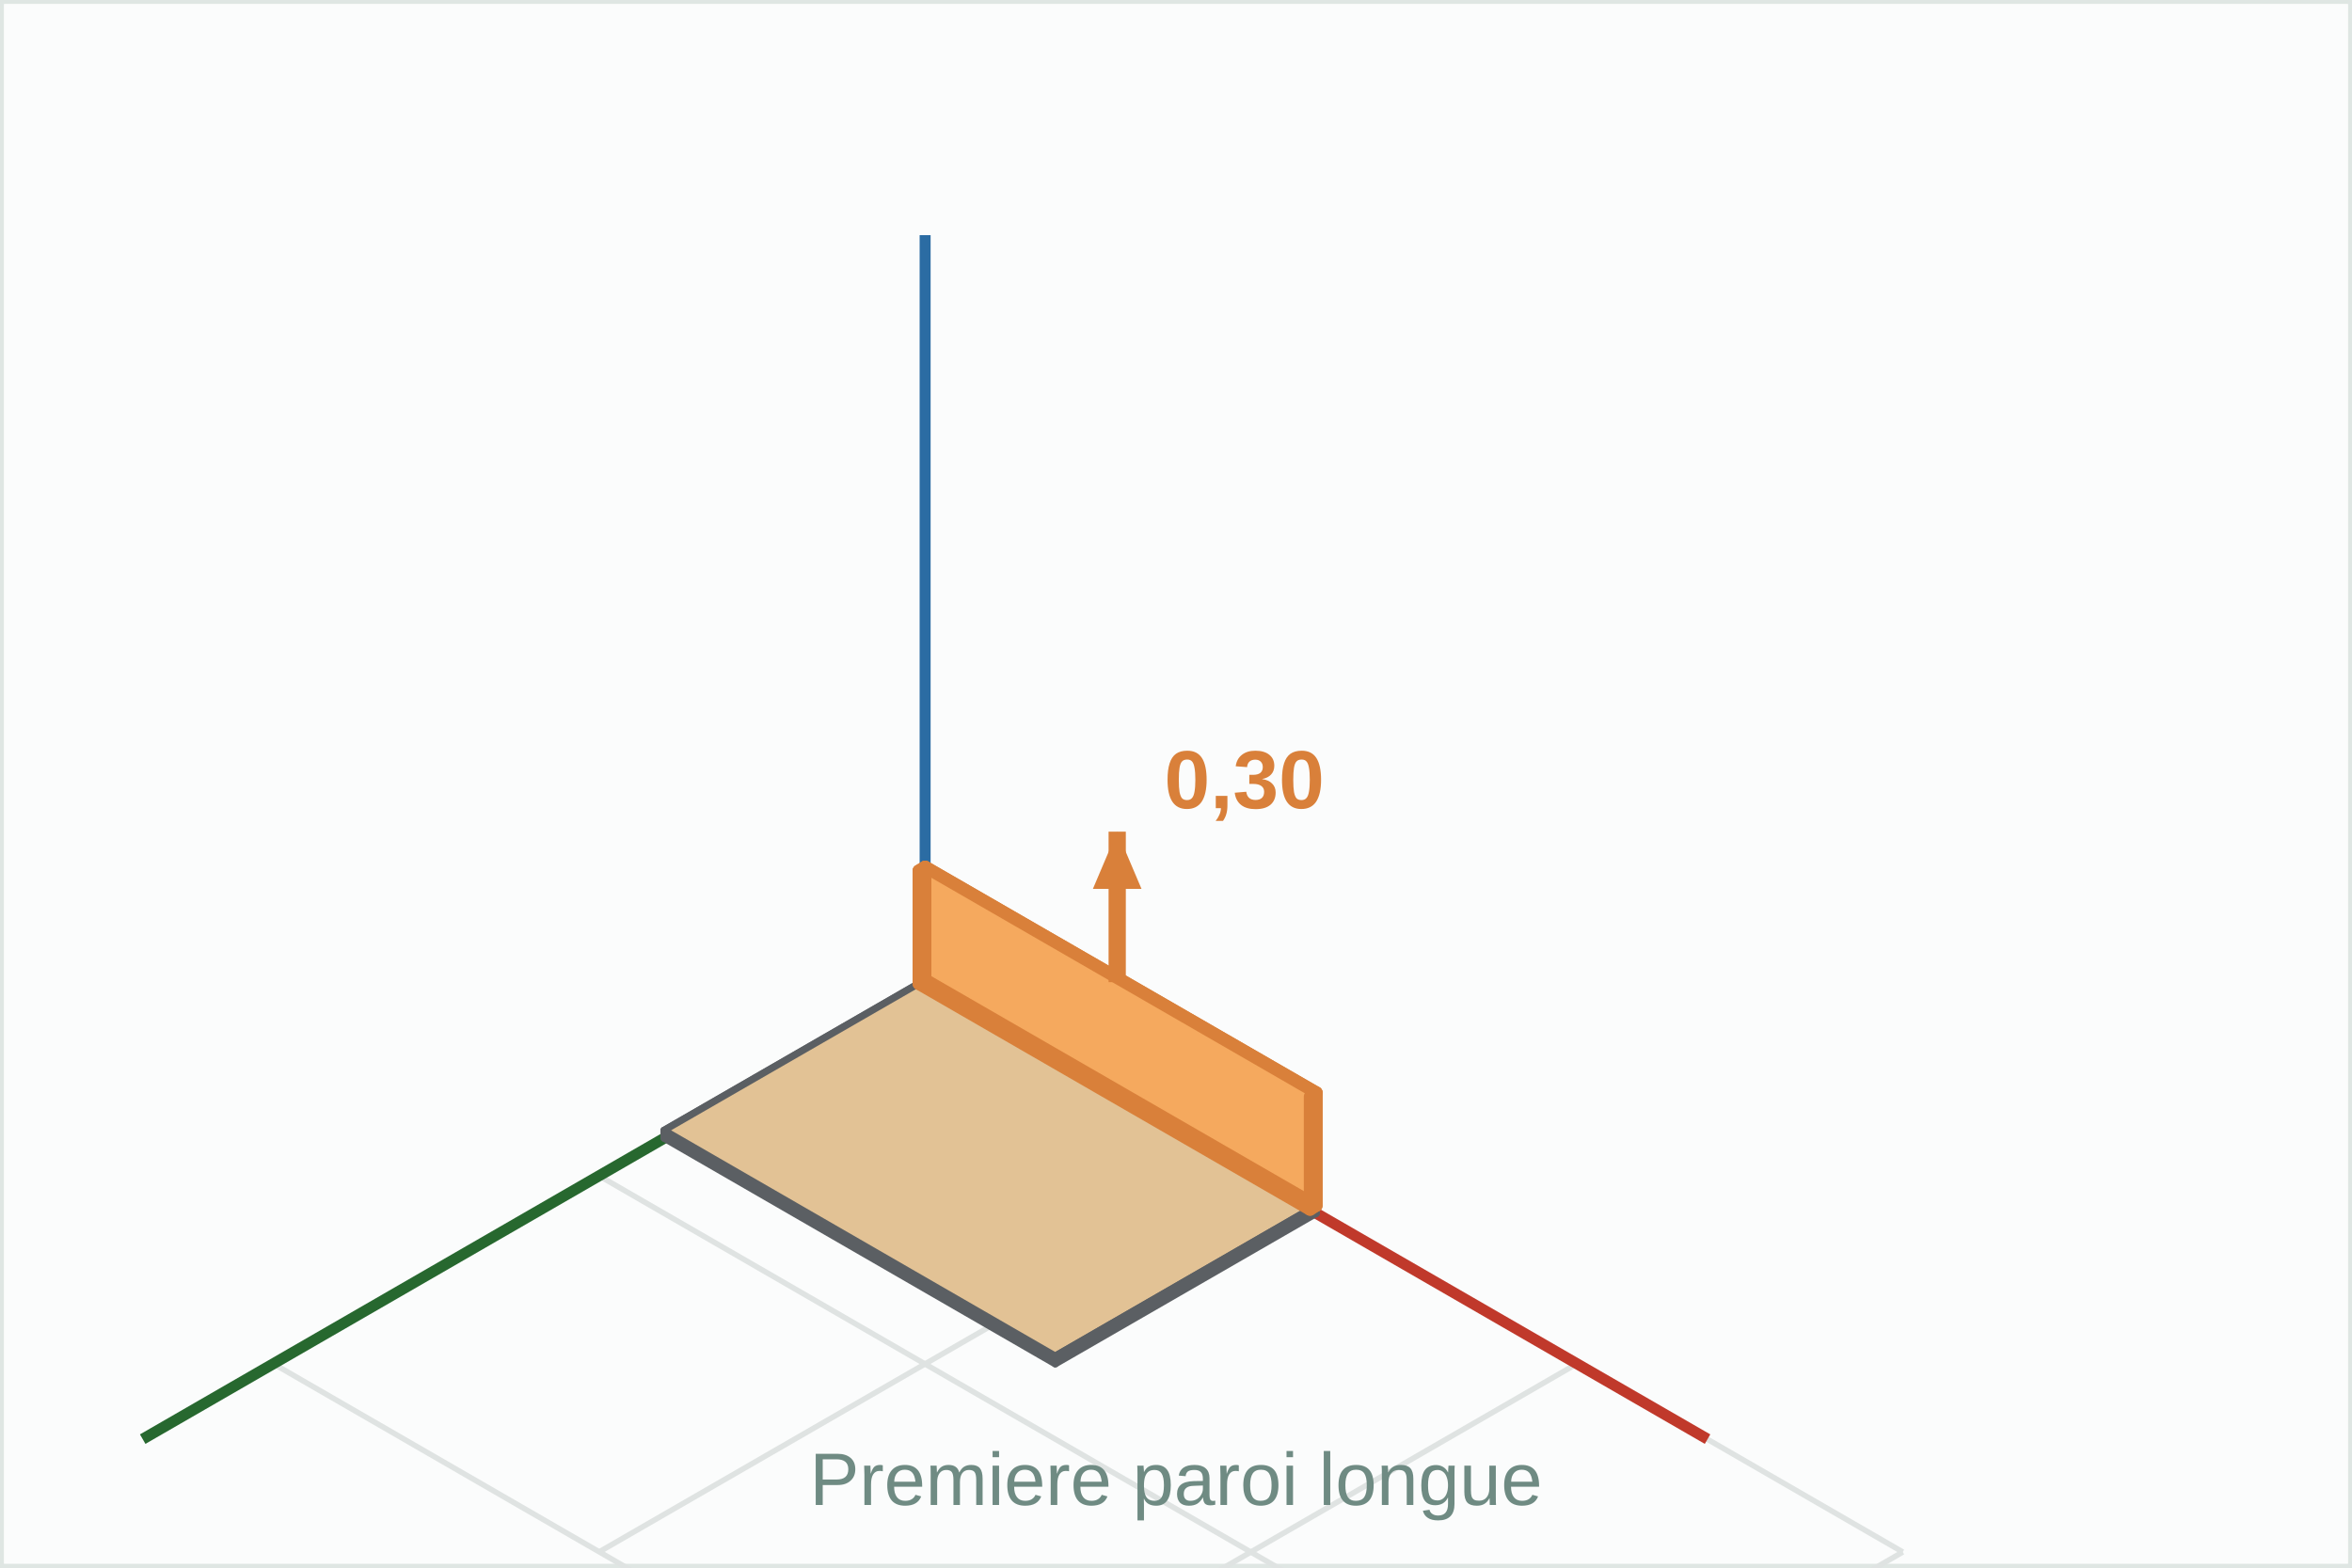
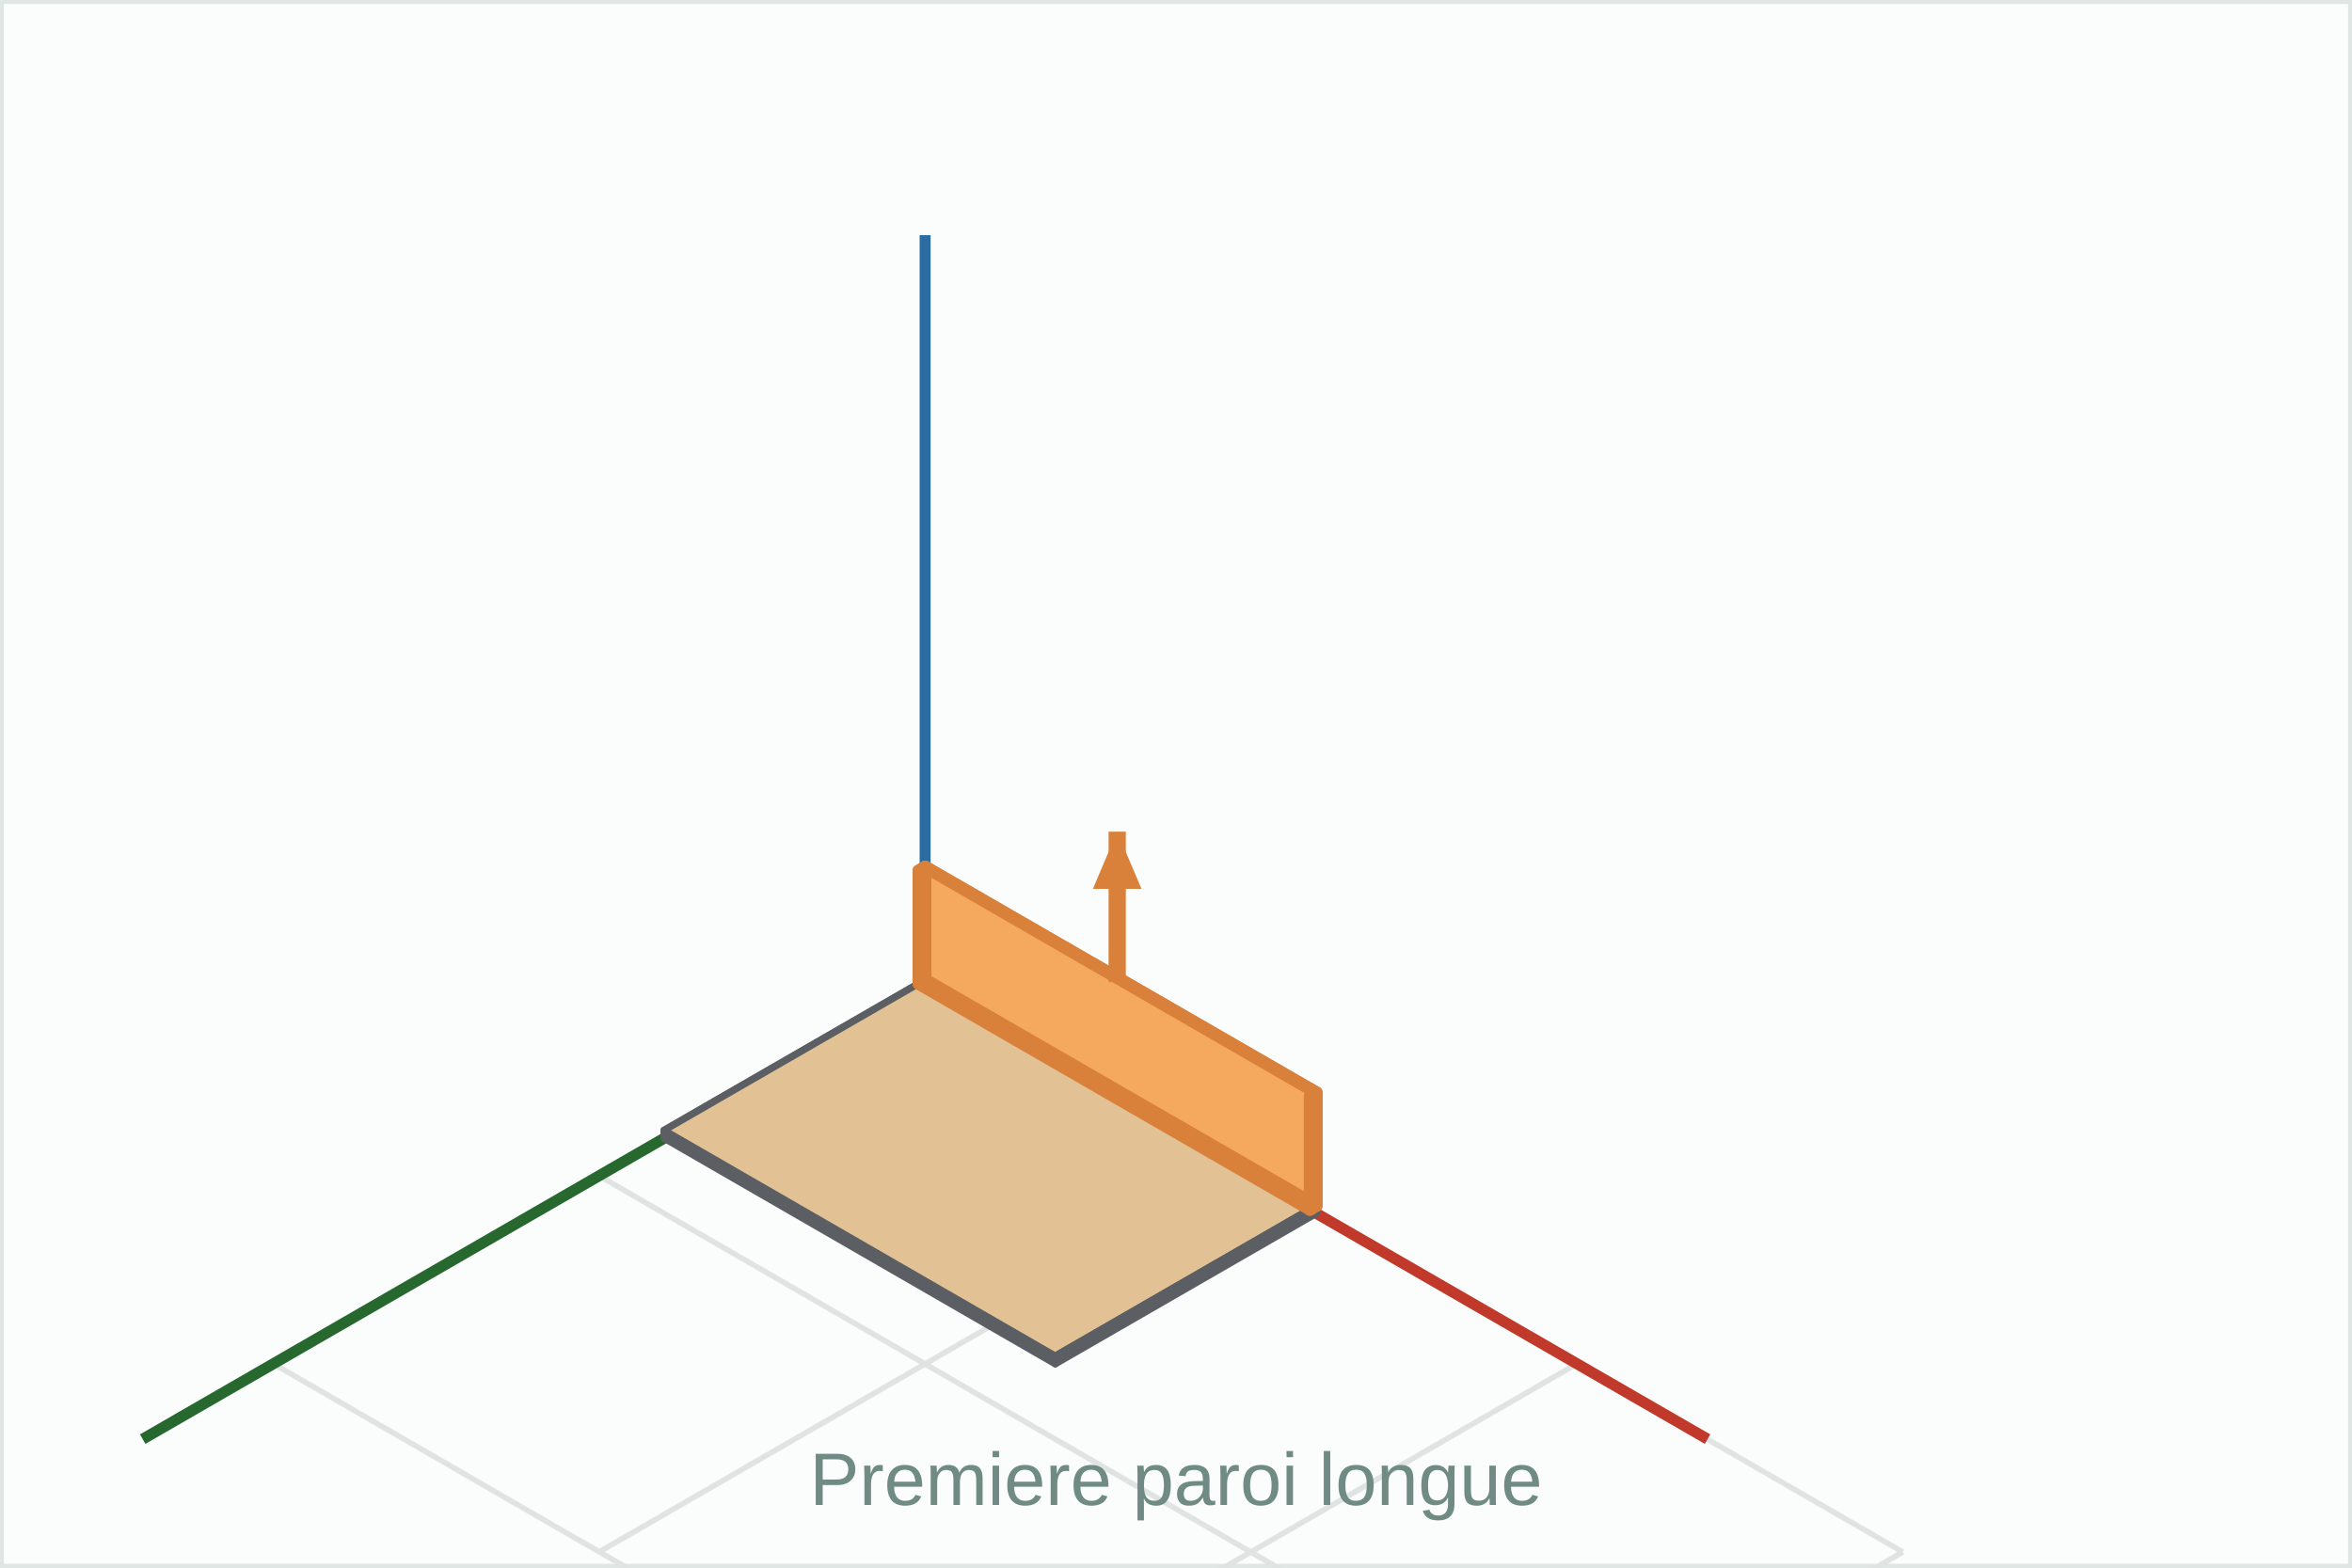
<svg xmlns="http://www.w3.org/2000/svg" viewBox="0 0 300 200" width="300" height="200">
  <rect width="300" height="200" fill="#fbfcfc" stroke="#dfe6e3" />
  <line x1="118.0" y1="126.0" x2="34.9" y2="174.0" stroke="#dfe3e2" stroke-width="0.7" />
  <line x1="159.6" y1="150.0" x2="76.4" y2="198.0" stroke="#dfe3e2" stroke-width="0.7" />
  <line x1="201.1" y1="174.0" x2="118.0" y2="222.0" stroke="#dfe3e2" stroke-width="0.7" />
  <line x1="242.7" y1="198.0" x2="159.6" y2="246.0" stroke="#dfe3e2" stroke-width="0.7" />
  <line x1="118.0" y1="126.0" x2="242.7" y2="198.0" stroke="#dfe3e2" stroke-width="0.7" />
  <line x1="76.4" y1="150.0" x2="201.1" y2="222.0" stroke="#dfe3e2" stroke-width="0.7" />
  <line x1="34.9" y1="174.0" x2="159.6" y2="246.0" stroke="#dfe3e2" stroke-width="0.7" />
  <line x1="118.0" y1="126.0" x2="217.8" y2="183.6" stroke="#c0392b" stroke-width="1.4" />
  <line x1="118.0" y1="126.0" x2="18.2" y2="183.6" stroke="#27682f" stroke-width="1.4" />
  <line x1="118.0" y1="126.0" x2="118.0" y2="30.0" stroke="#2b6ca3" stroke-width="1.4" />
  <polygon points="84.7,145.2 134.6,174.0 134.6,173.0 84.7,144.2" fill="#a8814f" fill-opacity="1.00" stroke="#5b5f63" stroke-width="0.9" stroke-linejoin="round" />
  <polygon points="118.0,126.0 84.7,145.2 84.7,144.2 118.0,125.0" fill="#a8814f" fill-opacity="1.00" stroke="#5b5f63" stroke-width="0.9" stroke-linejoin="round" />
  <polygon points="118.0,125.0 167.9,153.8 134.6,173.0 84.7,144.2" fill="#e2c295" fill-opacity="1.00" stroke="#5b5f63" stroke-width="0.9" stroke-linejoin="round" />
  <polygon points="118.0,126.0 167.9,154.8 167.9,153.8 118.0,125.0" fill="#c9a06d" fill-opacity="1.00" stroke="#5b5f63" stroke-width="0.9" stroke-linejoin="round" />
  <polygon points="167.9,154.8 134.6,174.0 134.6,173.0 167.9,153.8" fill="#c9a06d" fill-opacity="1.00" stroke="#5b5f63" stroke-width="0.9" stroke-linejoin="round" />
  <polygon points="117.2,125.5 167.1,154.3 167.1,139.9 117.2,111.1" fill="#d9803a" fill-opacity="1.00" stroke="#d9803a" stroke-width="1.6" stroke-linejoin="round" />
  <polygon points="118.0,125.0 117.2,125.5 117.2,111.1 118.0,110.6" fill="#d9803a" fill-opacity="1.00" stroke="#d9803a" stroke-width="1.6" stroke-linejoin="round" />
  <polygon points="118.0,110.6 167.9,139.4 167.1,139.9 117.2,111.1" fill="#ffd7a8" fill-opacity="1.00" stroke="#d9803a" stroke-width="1.6" stroke-linejoin="round" />
  <polygon points="118.0,125.0 167.9,153.8 167.9,139.4 118.0,110.6" fill="#f5a95e" fill-opacity="1.00" stroke="#d9803a" stroke-width="1.6" stroke-linejoin="round" />
  <polygon points="167.9,153.8 167.1,154.3 167.1,139.9 167.9,139.4" fill="#f5a95e" fill-opacity="1.00" stroke="#d9803a" stroke-width="1.6" stroke-linejoin="round" />
  <line x1="142.5" y1="125.3" x2="142.5" y2="106.1" stroke="#d9803a" stroke-width="2.2" />
  <polygon points="142.5,106.1 145.6,113.4 139.4,113.4" fill="#d9803a" />
-   <text x="148.5" y="103.1" font-family="Arial" font-size="10.5" font-weight="bold" fill="#d9803a">0,30</text>
  <text x="150.0" y="192.0" font-family="Arial" font-size="9.5" fill="#6f8b83" text-anchor="middle">Premiere paroi longue</text>
</svg>
